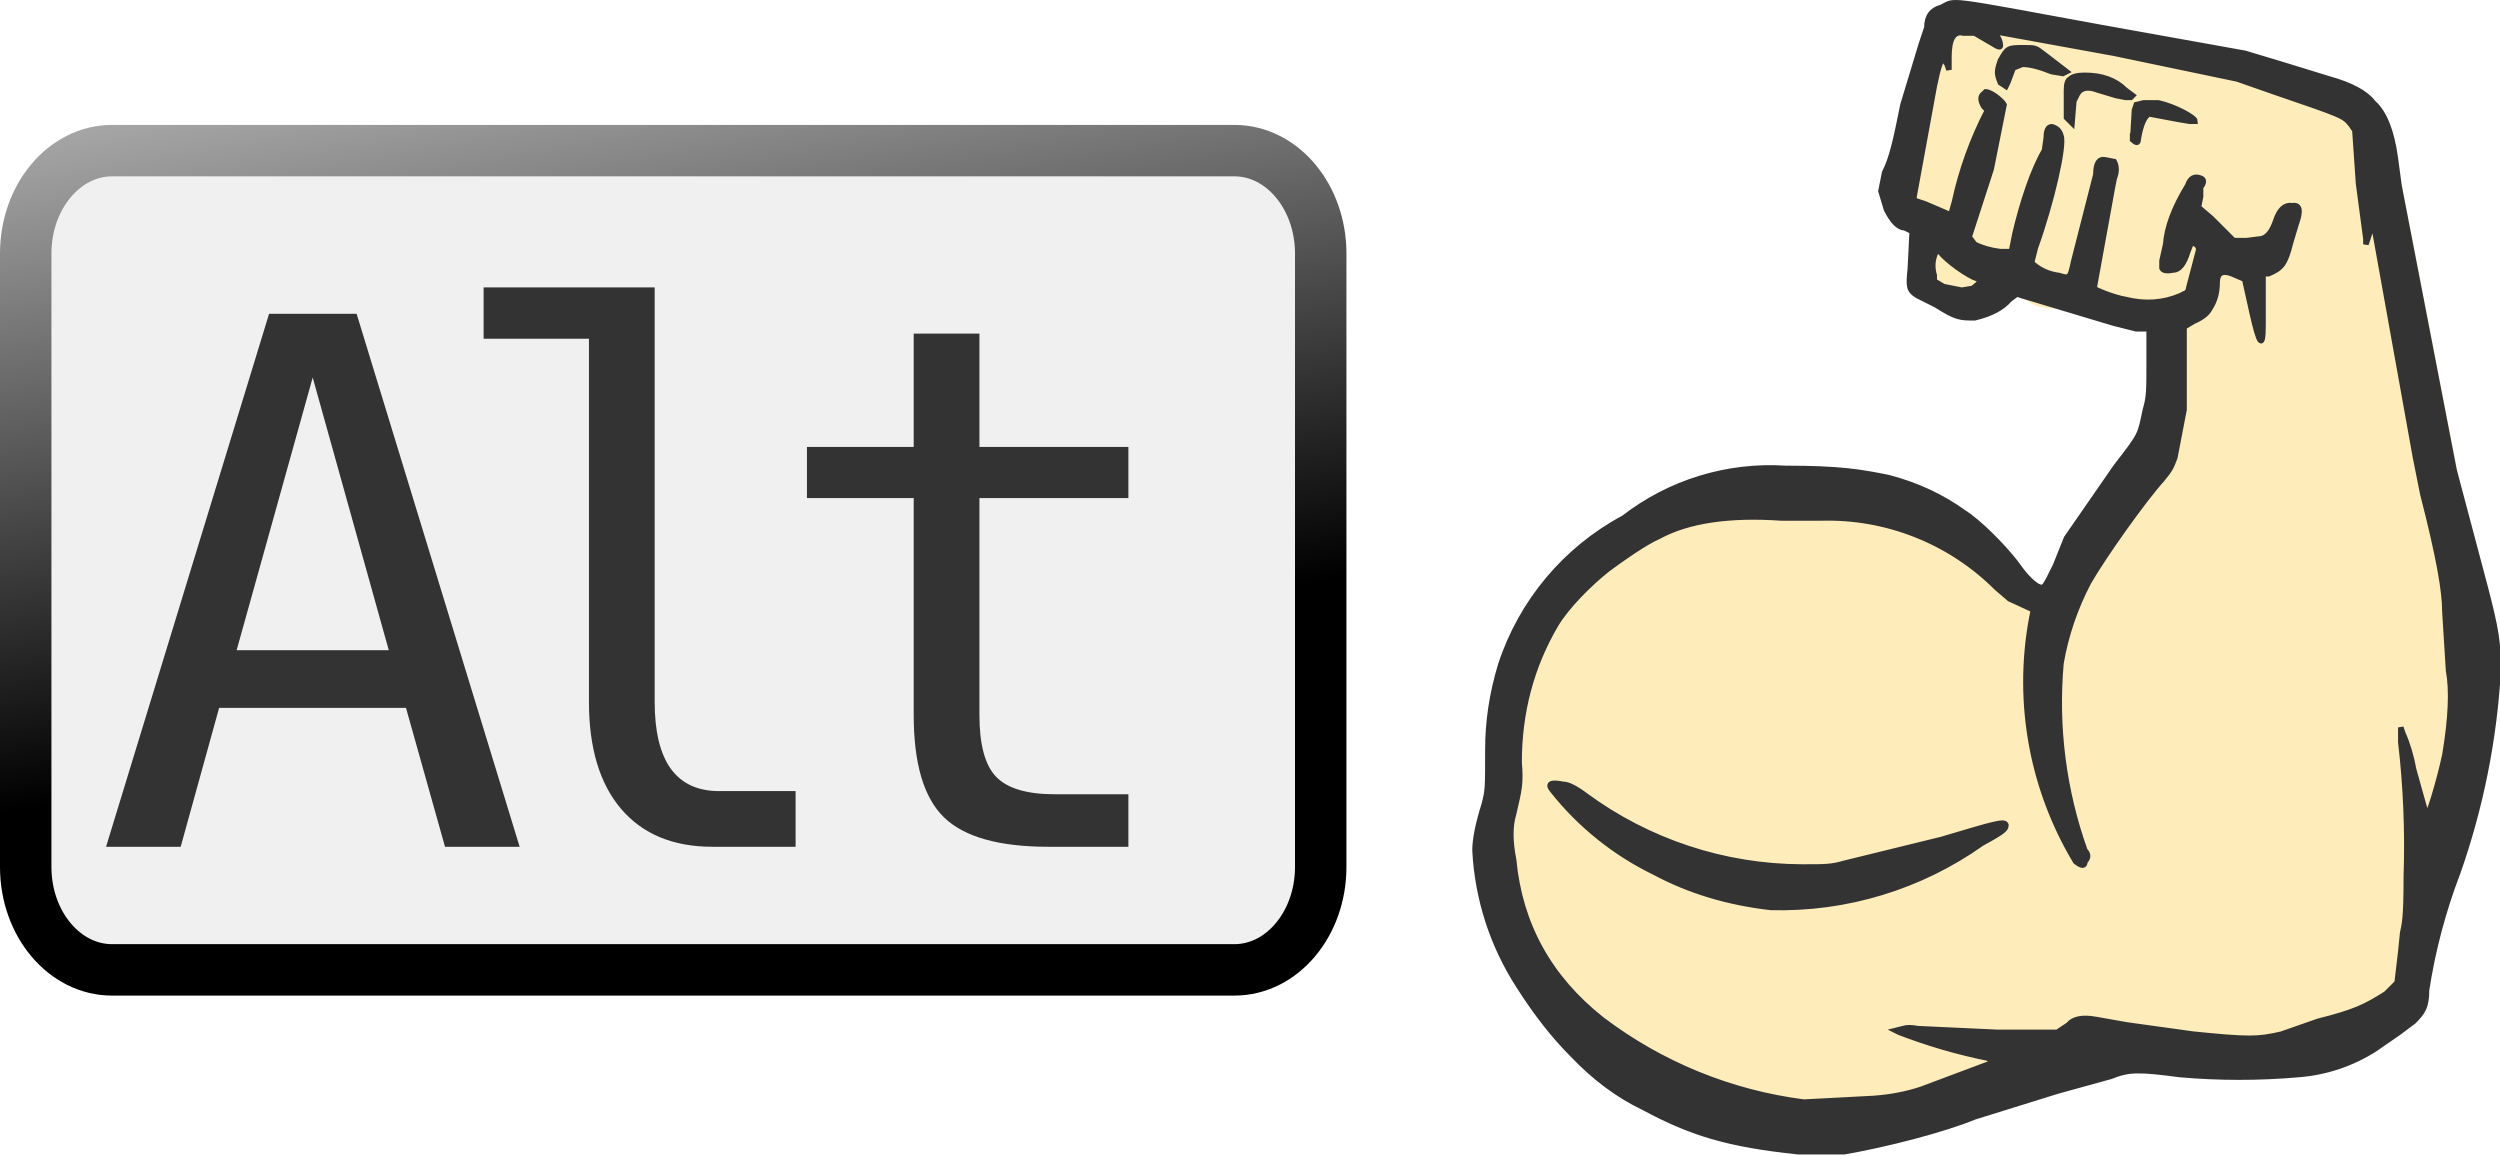
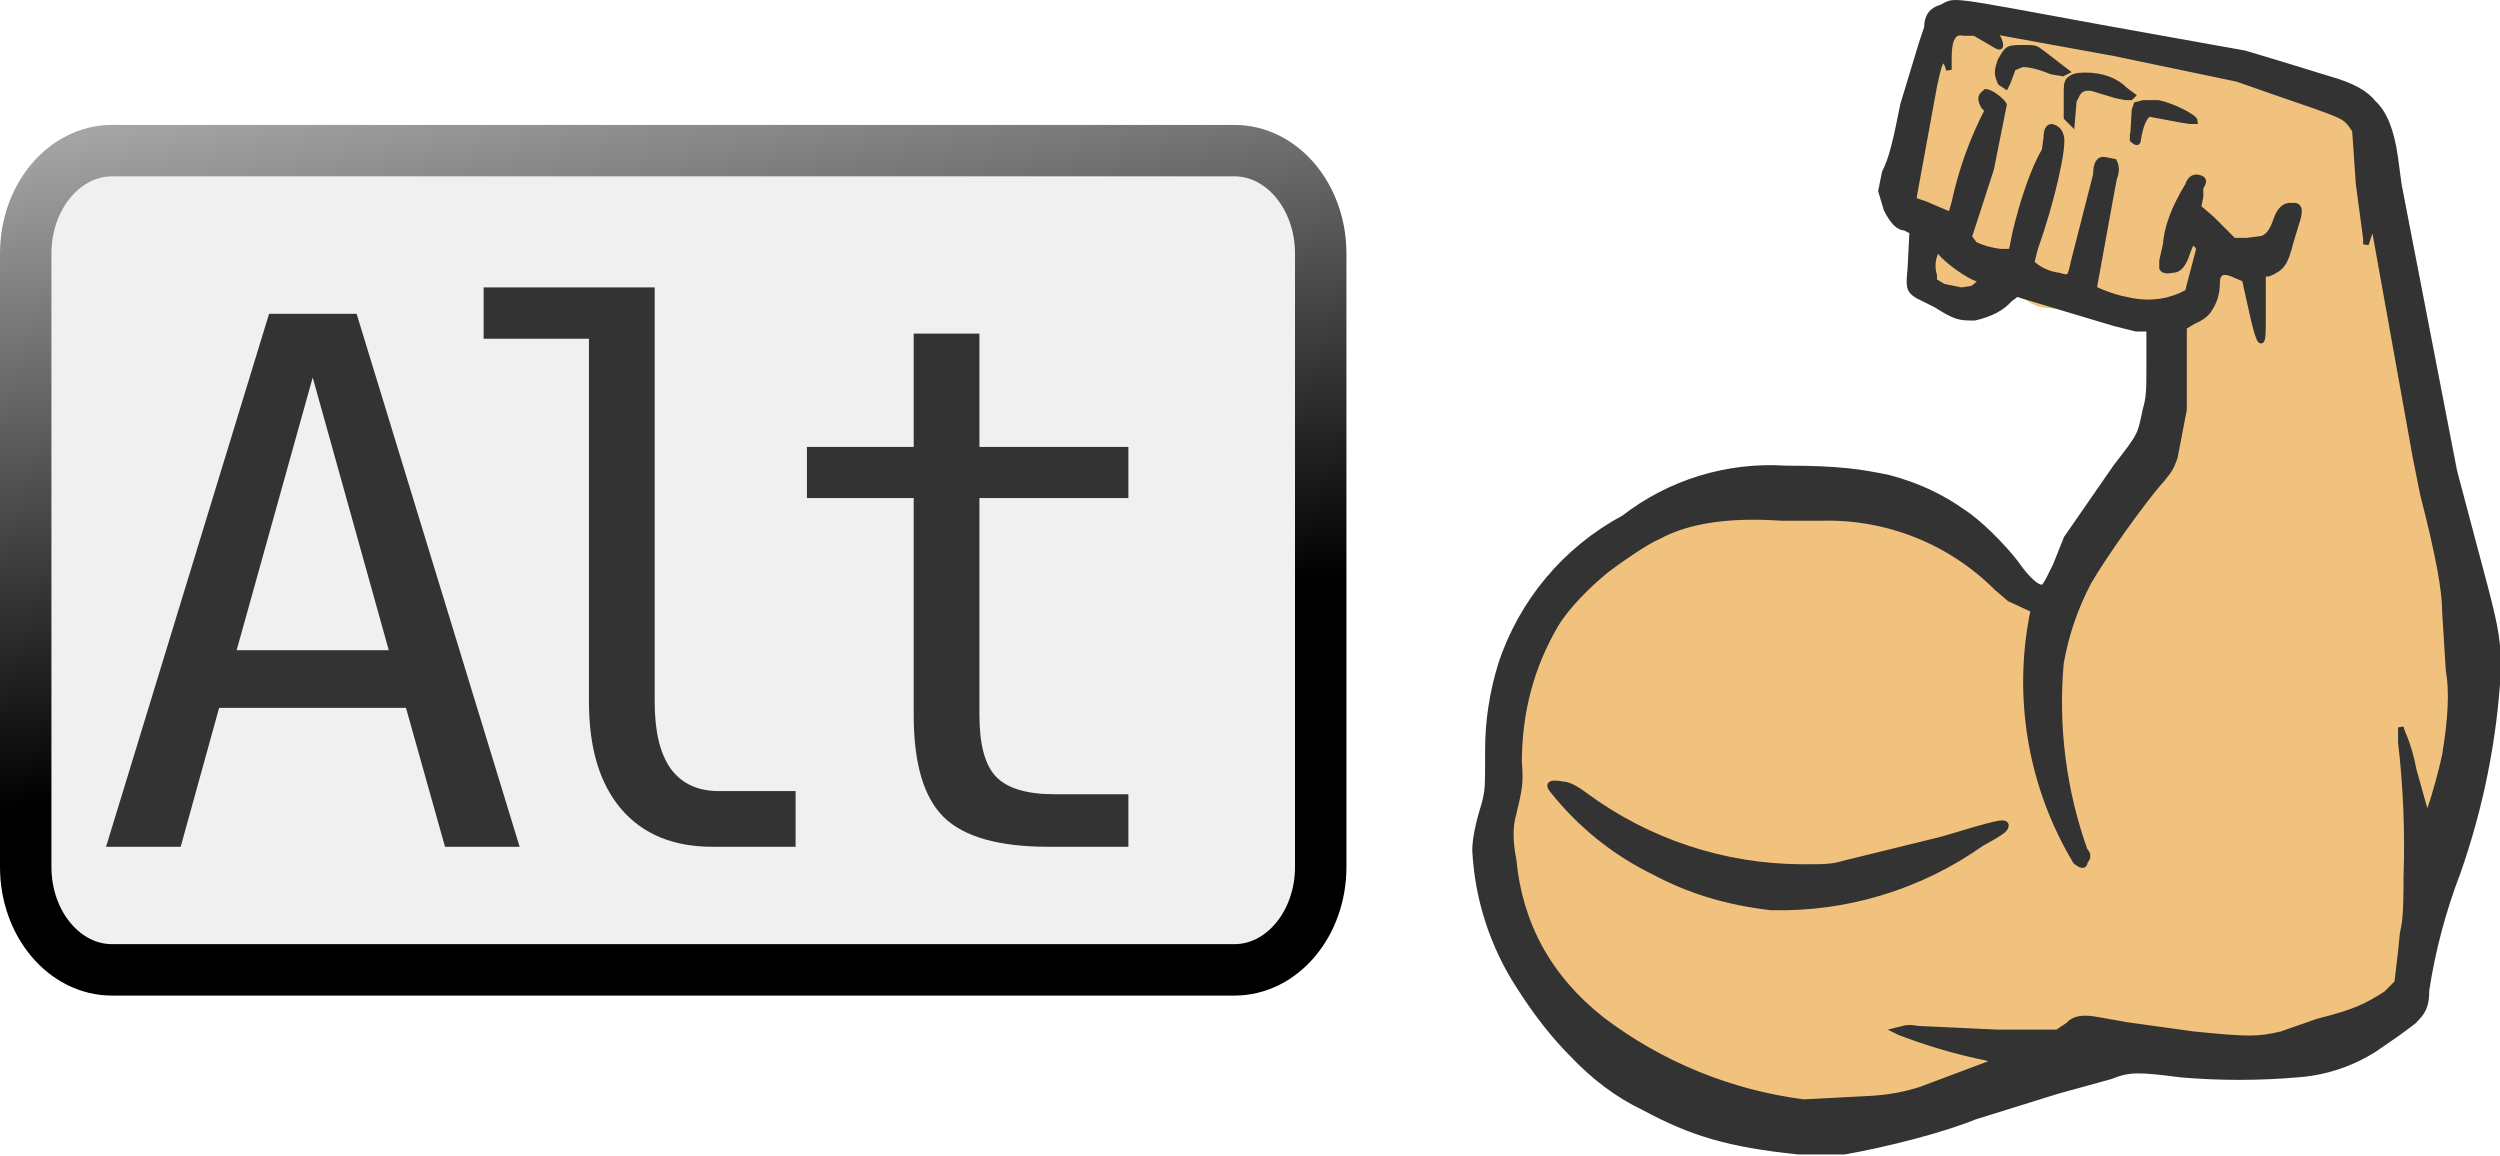
<svg xmlns="http://www.w3.org/2000/svg" viewBox="0 0 136.1 62.9">
  <defs>
    <linearGradient id="a">
      <stop offset=".4" />
      <stop offset="1" stop-color="#c8c8c8" />
    </linearGradient>
    <linearGradient id="b" x1="63.9" x2="51.4" y1="76.4" y2="5.2" gradientUnits="userSpaceOnUse" href="#a" />
  </defs>
  <g transform="translate(-21 -10.3)">
    <rect width="70.5" height="44.6" x="22.4" y="18.5" fill="#f0f0f0" stroke="url(#b)" stroke-width="2.8" rx="4.7" ry="5.6" />
    <text x="59.1" y="56.4" fill="#333" stroke-width="0" font-size="39.8" letter-spacing="-5.8" text-anchor="middle">
      <tspan x="56.2" y="56.4" font-family="DejaVu Sans Mono, monospace" font-weight="400">Alt</tspan>
    </text>
-     <path fill="#feedbb" d="m118.6 73-3-.4a19 19 0 0 1-10-6 16 16 0 0 1-4.3-9.6c0-1.1 0-1.4.3-2.4.4-1.4.4-1.6.3-3.2 0-2 .5-4.7 1.4-6.5q1.5-3 4-5l3.4-2.3a13 13 0 0 1 6.9-1.9c1.3 0 3.5.1 4.5.3q5.6.7 8.7 5l1.2 1.2h.3l.5-1c1-2.2 1.3-2.7 3.3-5.4l1.3-1.8.3-1c.2-.9.2-1 .3-2.8v-2h-.6a14 14 0 0 1-3.2-1l-1.1-.1c-1 0-1.3-.1-2-.6l-.3-.2-.3.3q-.7.9-2.4 1h-.7c-.4-.2-2-1.1-2.2-1.4l-.3-.6v-1q.3-1.9.1-1.7l-.8-.4q-.5-.7-.8-1.6V20q.7-1.3 1.2-3.7c.5-2.2.6-2.7 1-3.5l.3-1q0-.7.6-1l1-.4 3.4.6 7.7 1.4 4.7.8 1.8.6 2.5.8c1.9.5 2.5 1 3 2q.5.6.8 2l3.7 19 1.9 7.5q.3 3-.8 7.7c-.3 1.4-.5 2.2-1.5 5.3a34 34 0 0 0-1.8 7.1q-.2.8-1.4 1.4l-1.3.8c-.8.6-1.3.8-2.3 1q-3.1 1-8.5.4l-2-.2q-.8 0-1.1.2l-2.7.8c-3 .7-4 1-5 1.5a33 33 0 0 1-8.8 2zm25-6.2h-.3zm8.3-7.9v.1zm0-2.8v.1zm-44.6-13.9-.1.1zm32.8-12v.1z" />
+     <path fill="#F1C27D" d="m118.6 73-3-.4a19 19 0 0 1-10-6 16 16 0 0 1-4.3-9.6c0-1.1 0-1.4.3-2.4.4-1.4.4-1.6.3-3.2 0-2 .5-4.7 1.4-6.5q1.5-3 4-5l3.4-2.3a13 13 0 0 1 6.9-1.9c1.3 0 3.5.1 4.5.3q5.6.7 8.7 5l1.2 1.2h.3l.5-1c1-2.2 1.3-2.7 3.3-5.4l1.3-1.8.3-1c.2-.9.2-1 .3-2.8v-2h-.6a14 14 0 0 1-3.2-1l-1.1-.1c-1 0-1.3-.1-2-.6l-.3-.2-.3.3q-.7.9-2.4 1h-.7c-.4-.2-2-1.1-2.2-1.4l-.3-.6v-1q.3-1.9.1-1.7l-.8-.4q-.5-.7-.8-1.6V20q.7-1.3 1.2-3.7c.5-2.2.6-2.7 1-3.5l.3-1q0-.7.6-1l1-.4 3.4.6 7.7 1.4 4.7.8 1.8.6 2.5.8c1.9.5 2.5 1 3 2q.5.6.8 2l3.7 19 1.9 7.5q.3 3-.8 7.7c-.3 1.4-.5 2.2-1.5 5.3a34 34 0 0 0-1.8 7.1q-.2.8-1.4 1.4l-1.3.8c-.8.6-1.3.8-2.3 1q-3.1 1-8.5.4l-2-.2q-.8 0-1.1.2l-2.7.8c-3 .7-4 1-5 1.5a33 33 0 0 1-8.8 2zm25-6.2h-.3zm8.3-7.9v.1zm0-2.8v.1zm-44.6-13.9-.1.1zm32.8-12v.1z" />
    <path fill="#333" stroke="#333" stroke-width=".3" d="M118.9 73c-3.8-.4-5.8-1-8.4-2.4q-2.1-1-3.9-2.9-1.5-1.5-2.9-3.7a15 15 0 0 1-2.4-7.4q0-.9.5-2.5c.2-.8.2-.8.2-3q0-2.3.7-4.6a14 14 0 0 1 6.7-8 13 13 0 0 1 8.8-2.7c3 0 4.1.2 5.6.5q2.3.6 4.1 1.9c.8.5 2.1 1.8 2.8 2.7q.7 1 1.2 1.3c.4.2.4.1 1-1.1l.6-1.5 2.7-3.9c1.4-1.8 1.3-1.7 1.6-3.1.2-.7.2-1 .2-2.6v-1.8h-.7l-1.2-.3-5-1.5-.3-.1-.4.3q-.6.7-1.9 1c-.8 0-1 0-2.1-.7l-1-.5c-.5-.3-.5-.5-.4-1.5l.1-2-.4-.2q-.5 0-1-1l-.3-1 .2-1c.4-.8.6-1.7 1-3.7l1-3.3.3-.9q0-.9.8-1.1c.8-.4 0-.5 8.7 1.1l7.8 1.4 2 .6 2.6.8q1.8.5 2.4 1.3.9.8 1.2 3l.2 1.5 3 15.5 1.7 6.4c.6 2.3.7 3 .7 4.5a40 40 0 0 1-2.2 11 31 31 0 0 0-1.7 6.4c0 .9-.2 1.2-.7 1.7l-.8.6-1.3.9a9 9 0 0 1-4.2 1.4 37 37 0 0 1-6.4 0c-2.3-.3-2.8-.3-3.8.1l-2.9.8-4.5 1.4c-1.7.7-4.8 1.5-7.1 1.9zm4.1-2.9q1.4-.1 2.6-.5l4-1.5-.4-.2a30 30 0 0 1-4.8-1.4l-.2-.1.4-.1q.3-.1.8 0l4.3.2h3.3l.6-.4q.4-.5 1.5-.3l1.7.3 3.6.5c3 .3 3.5.3 4.8 0l2-.7c2-.5 2.6-.8 3.7-1.5l.6-.6.2-1.7.1-1c.1-.5.2-.7.2-3.1a49 49 0 0 0-.3-7.3v-.8l.1.3q.4.9.6 2l.7 2.5c.1.1.7-1.9 1-3.3q.5-3 .2-4.6l-.2-3.2c0-1.1-.3-2.9-1.2-6.4l-.4-2-2.3-12.8-.2.6-.2.6v-.3l-.4-3-.2-2.9-.2-.3c-.4-.5-.4-.5-4.2-1.8l-2-.7-6.7-1.4-6.6-1.2q.4.4.4.8 0 .1-.2 0l-1.2-.7h-.6q-.8-.2-.8 1.3v.7l-.1-.3-.2-.3q-.2 0-.5 1.5l-1.1 6v.2l.6.2 1.4.6.2-.7a20 20 0 0 1 1.8-5l-.2-.2q-.3-.5 0-.7l.1-.1c.3 0 .9.5 1 .7l-.7 3.5-1.2 3.7.3.4q.6.3 1.4.4h.6l.2-1c.4-1.7 1-3.5 1.6-4.5l.1-.7q0-.6.3-.6.4.1.5.5c.2.5-.5 3.6-1.4 6.1l-.2.8.1.1q.6.5 1.4.6c.6.2.6.1.8-.8l1.2-4.7q0-.9.5-.8l.5.1q.2.4 0 .9l-.1.5-1 5.5c.1.1 1.1.5 1.7.6q1.6.4 3-.2l.4-.2.1-.4.5-1.9q0-.3-.4-.4l-.2.5q-.3 1-.8 1-.5.1-.6-.1v-.4l.2-.9q.1-1.4 1.2-3.2.2-.6.7-.4.3.1 0 .5v.5l-.1.5v.1l.7.6.9.9.3.3h.7l.8-.1q.5-.1.8-1t.9-.8q.6-.1.2 1l-.3 1c-.3 1.2-.5 1.4-1.2 1.7h-.3V28q0 2-.6-.7l-.4-1.8-.7-.3q-.8-.3-.8.5t-.4 1.4q-.2.4-.9.7l-.5.3v4.5l-.5 2.6c-.2.5-.2.6-.7 1.2-1 1.1-3.2 4.2-4 5.6q-1.1 2.1-1.5 4.4a24 24 0 0 0 1.3 10.2q.3.3 0 .6 0 .4-.5 0a19 19 0 0 1-2.3-13.7l-1.3-.6-.7-.6a13 13 0 0 0-9.6-3.8H118q-4.3-.3-6.7 1c-.7.3-2 1.2-2.8 1.8-1 .8-2.2 2-2.8 3q-2 3.4-2 7.5c.1 1.2 0 1.5-.3 2.8q-.3 1 0 2.5.5 5.3 4.8 8.7a23 23 0 0 0 11 4.5zm-5.6-10.4q-3.5-.4-6.3-1.9a16 16 0 0 1-5.6-4.5q-.4-.5.6-.3.4 0 1.2.6a20 20 0 0 0 11.8 3.9c1.3 0 1.6 0 2.3-.2l5.3-1.3c3-.9 3.4-1 3.5-.8 0 .2 0 .3-1.3 1a19 19 0 0 1-11.5 3.5zM137.1 18l.1-1.7.1-.3.4-.1h.8c.9.2 2 .8 2 1h-.3l-.6-.1-1.6-.3q-.4.2-.6 1.4 0 .3-.3 0zm-3.3-1-.3-.3v-1.5q0-.5.2-.6.2-.2.8-.2 1.4 0 2.2.8l.4.3-.1.1h-.3l-.5-.1-1-.3q-.8-.3-1.1.2l-.2.4zm-3.9-2.2c-.2-.5-.2-.6 0-1.2.4-.7.4-.7 1.3-.7.6 0 .6 0 1 .3l1.3 1-.2.1-.6-.1q-1-.4-1.6-.4l-.5.2-.3.8-.1.2zM128.4 26l.6-.5h-.3c-.6-.2-1.7-1-2.1-1.5l-.2-.2v.2q-.3.6-.1 1.3v.3l.5.3 1 .2z" />
  </g>
</svg>
